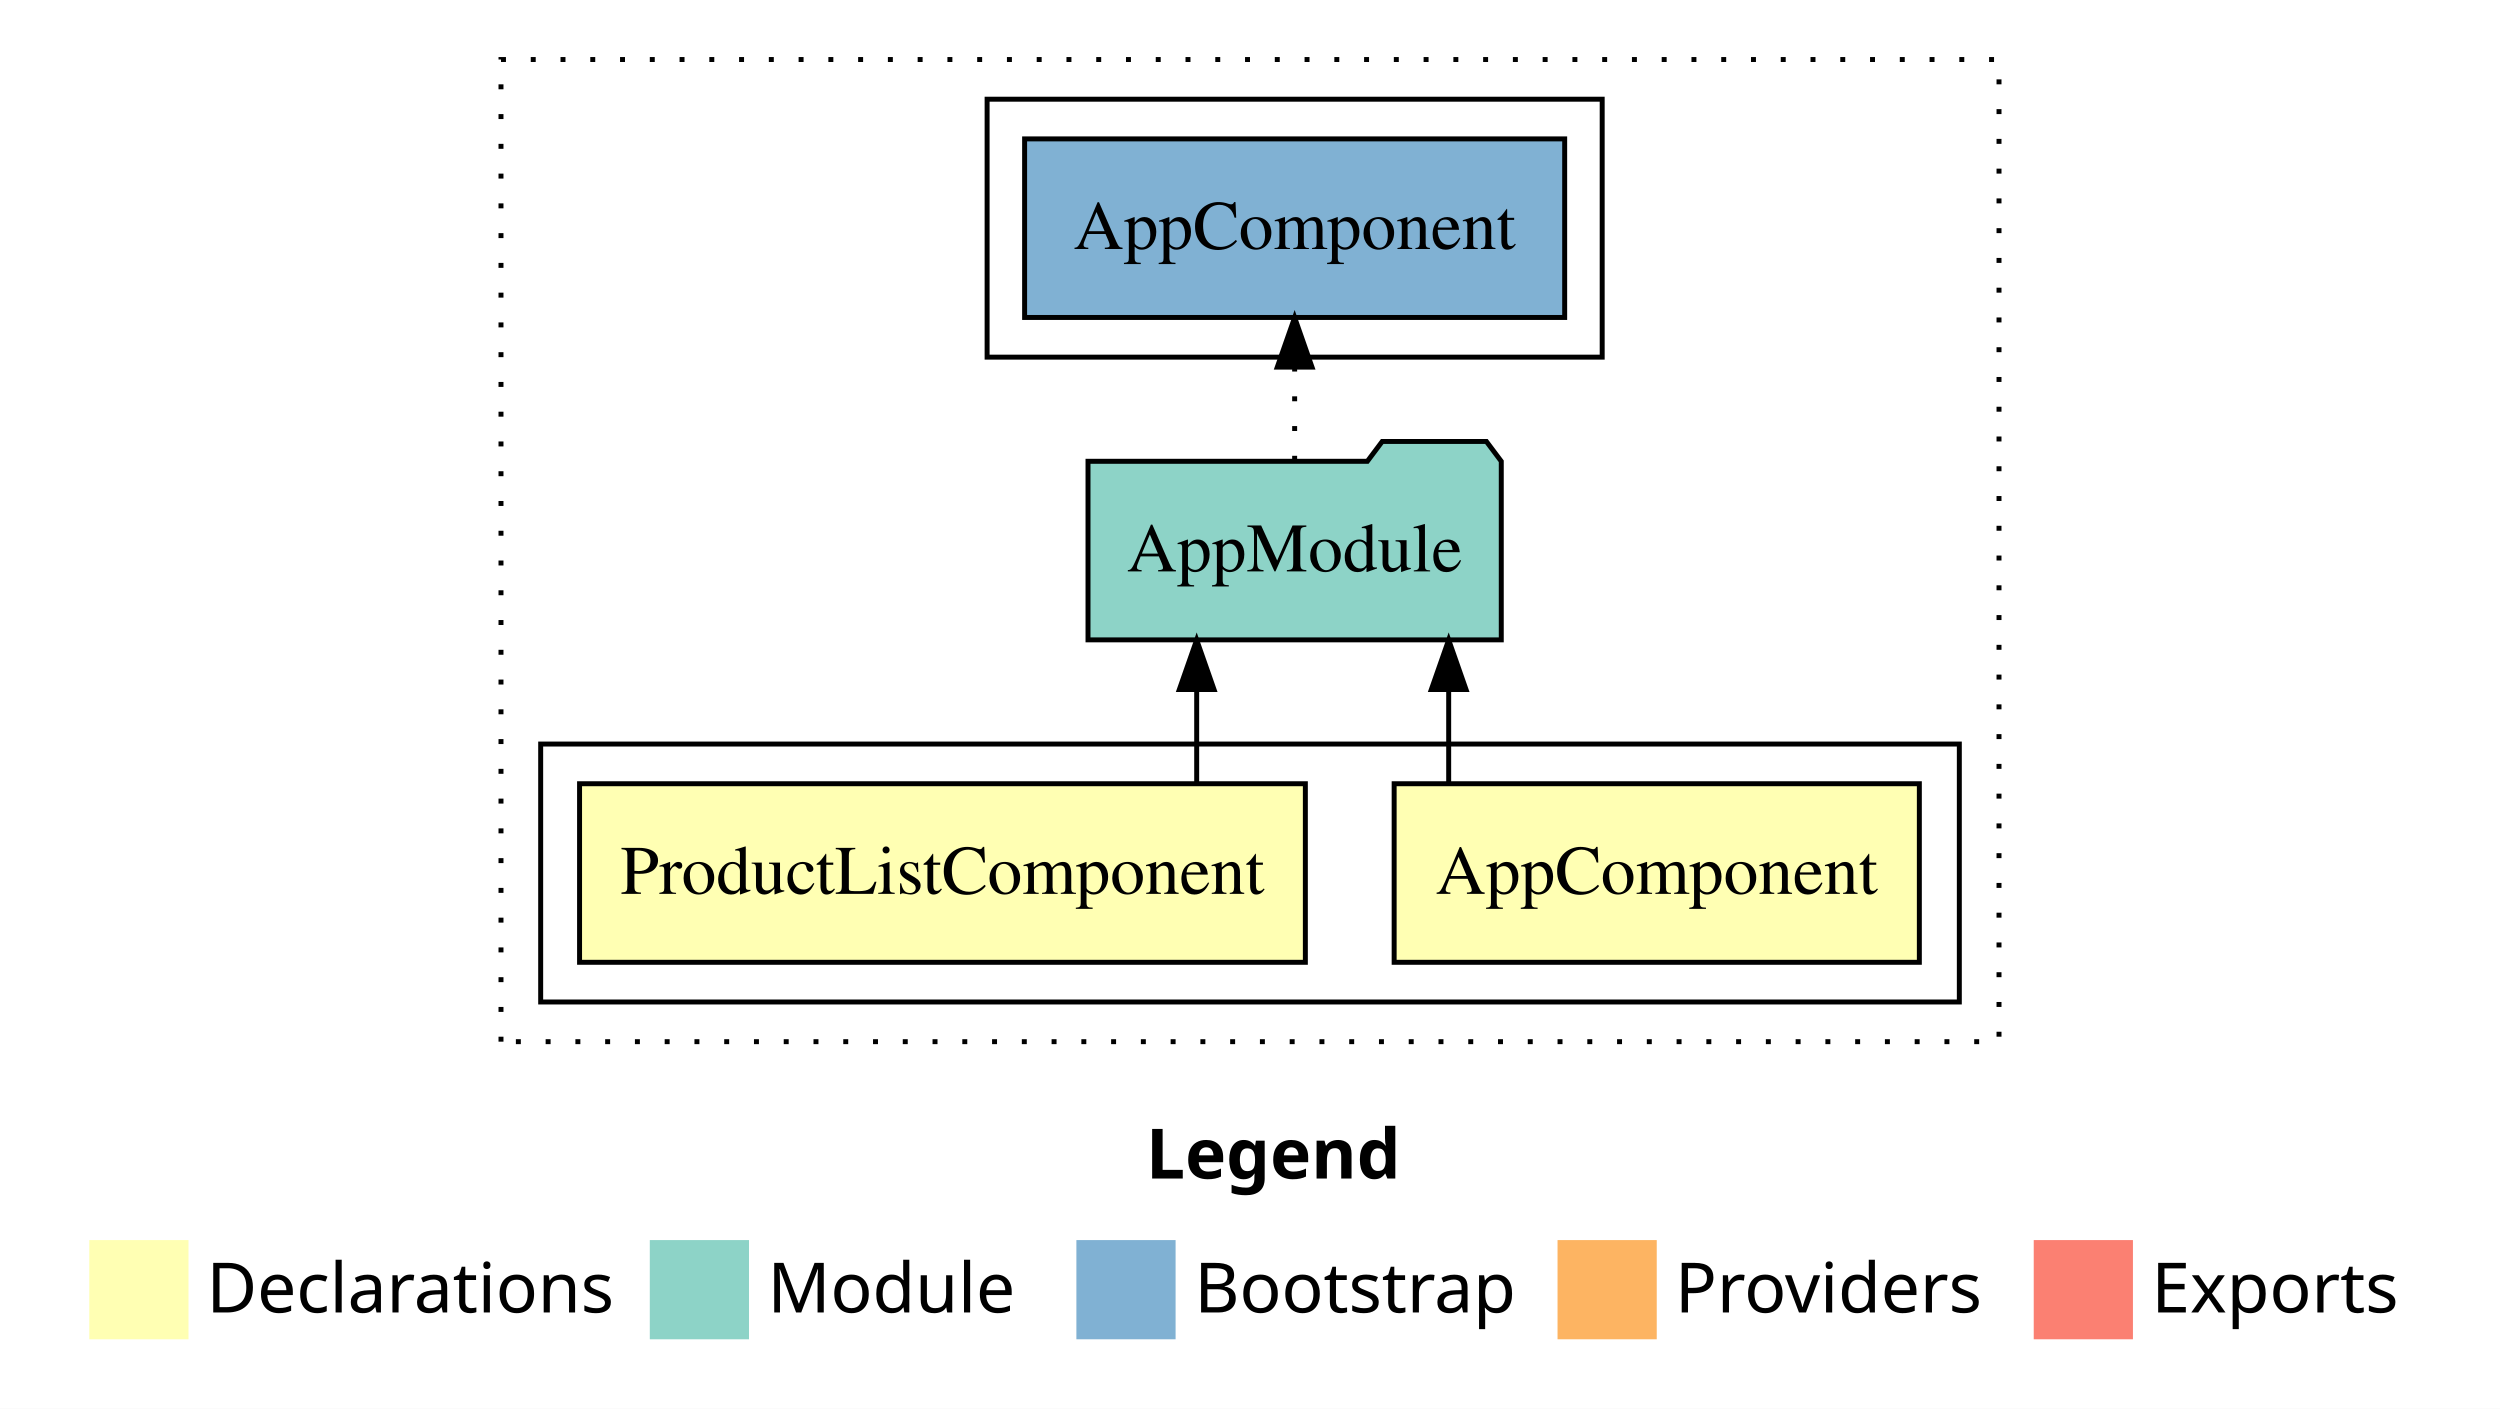
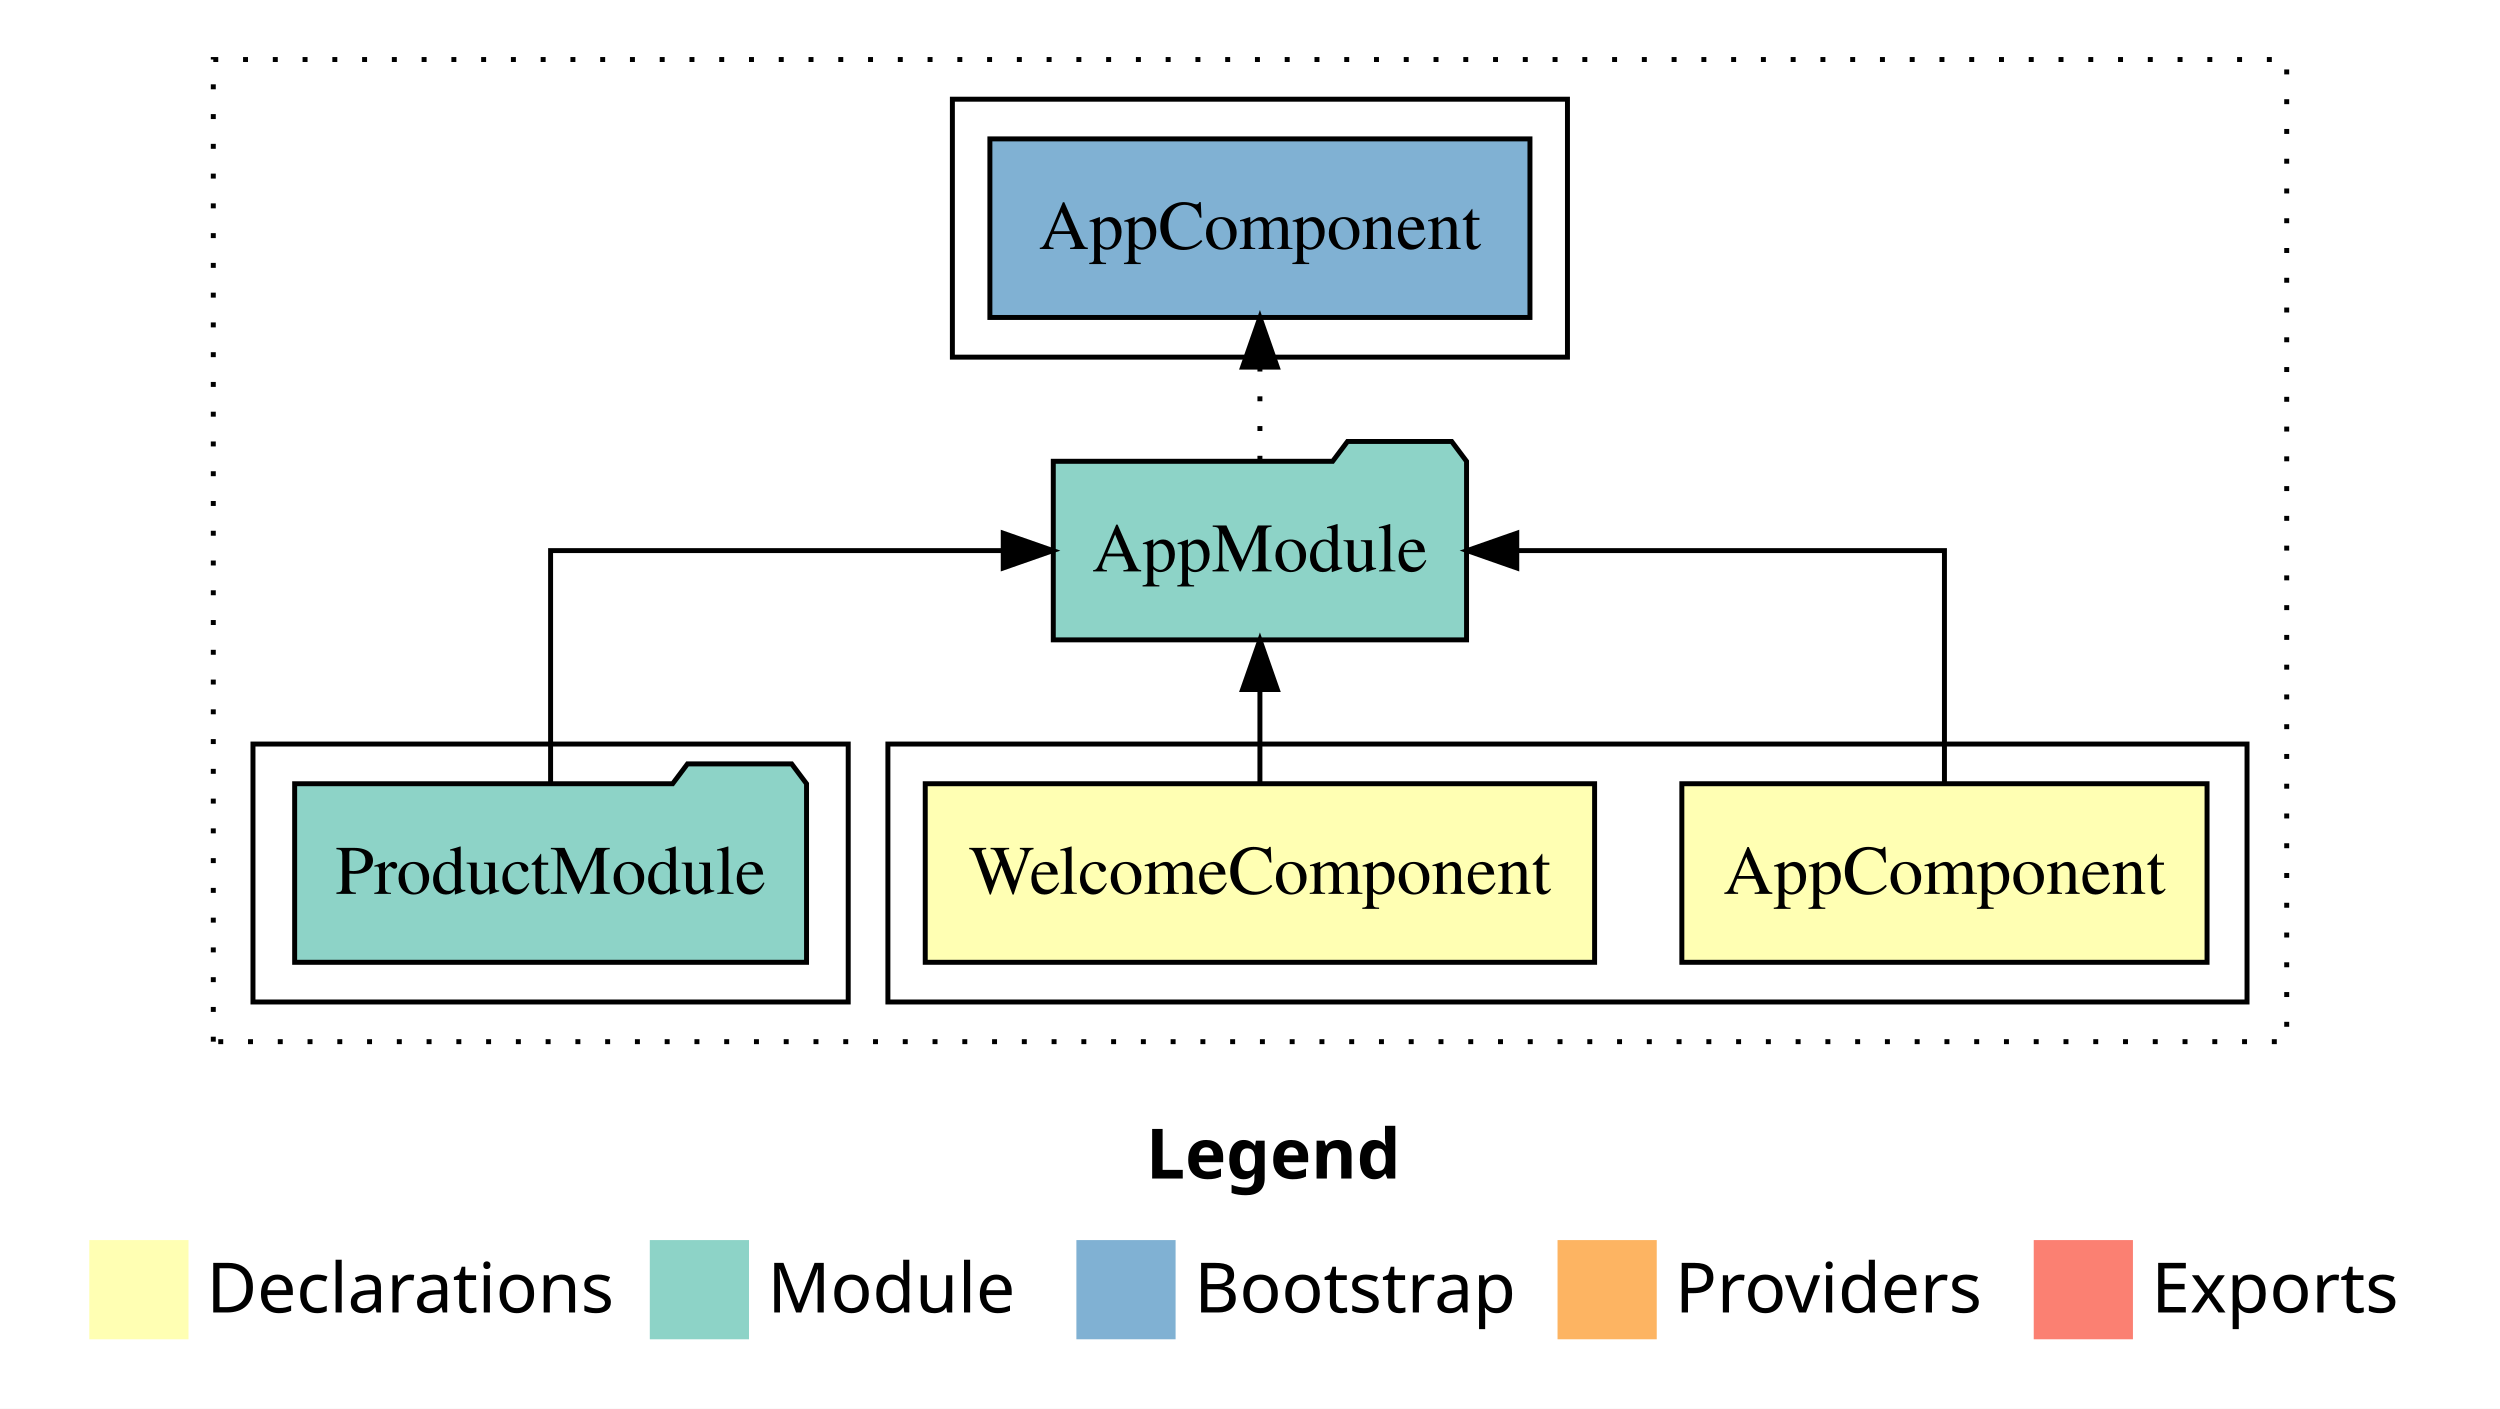
<svg xmlns="http://www.w3.org/2000/svg" width="504pt" height="284pt" viewBox="0.00 0.00 504.00 284.00">
  <g id="graph0" class="graph" transform="scale(1 1) rotate(0) translate(4 280)">
    <polygon fill="#ffffff" stroke="transparent" points="-4,4 -4,-280 500,-280 500,4 -4,4" />
    <text text-anchor="start" x="227.009" y="-42.4" font-family="sans-serif" font-weight="bold" font-size="14.00" fill="#000000">Legend</text>
    <polygon fill="#ffffb3" stroke="transparent" points="14,-10 14,-30 34,-30 34,-10 14,-10" />
    <text text-anchor="start" x="37.629" y="-15.4" font-family="sans-serif" font-size="14.00" fill="#000000">  Declarations</text>
    <polygon fill="#8dd3c7" stroke="transparent" points="127,-10 127,-30 147,-30 147,-10 127,-10" />
    <text text-anchor="start" x="150.725" y="-15.4" font-family="sans-serif" font-size="14.00" fill="#000000">  Module</text>
    <polygon fill="#80b1d3" stroke="transparent" points="213,-10 213,-30 233,-30 233,-10 213,-10" />
    <text text-anchor="start" x="236.781" y="-15.4" font-family="sans-serif" font-size="14.00" fill="#000000">  Bootstrap</text>
    <polygon fill="#fdb462" stroke="transparent" points="310,-10 310,-30 330,-30 330,-10 310,-10" />
    <text text-anchor="start" x="333.673" y="-15.4" font-family="sans-serif" font-size="14.00" fill="#000000">  Providers</text>
    <polygon fill="#fb8072" stroke="transparent" points="406,-10 406,-30 426,-30 426,-10 406,-10" />
    <text text-anchor="start" x="429.726" y="-15.4" font-family="sans-serif" font-size="14.00" fill="#000000">  Exports</text>
    <g id="clust1" class="cluster">
-       <polygon fill="none" stroke="#000000" stroke-dasharray="1,5" points="97,-70 97,-268 399,-268 399,-70 97,-70" />
+       <polygon fill="none" stroke="#000000" stroke-dasharray="1,5" points="39,-70 39,-268 457,-268 457,-70 39,-70" />
    </g>
    <g id="clust2" class="cluster">
-       <polygon fill="none" stroke="#000000" points="105,-78 105,-130 391,-130 391,-78 105,-78" />
+       <polygon fill="none" stroke="#000000" points="175,-78 175,-130 449,-130 449,-78 175,-78" />
+     </g>
+     <g id="clust5" class="cluster">
+       <polygon fill="none" stroke="#000000" points="47,-78 47,-130 167,-130 167,-78 47,-78" />
    </g>
    <g id="clust7" class="cluster">
-       <polygon fill="none" stroke="#000000" points="195,-208 195,-260 319,-260 319,-208 195,-208" />
+       <polygon fill="none" stroke="#000000" points="188,-208 188,-260 312,-260 312,-208 188,-208" />
    </g>
    <g id="node1" class="node">
-       <polygon fill="#ffffb3" stroke="#000000" points="382.94,-122 277.06,-122 277.06,-86 382.94,-86 382.94,-122" />
-       <text text-anchor="middle" x="330" y="-99.8" font-family="Times,serif" font-size="14.00" fill="#000000">AppComponent</text>
+       <polygon fill="#ffffb3" stroke="#000000" points="440.94,-122 335.06,-122 335.06,-86 440.94,-86 440.94,-122" />
+       <text text-anchor="middle" x="388" y="-99.8" font-family="Times,serif" font-size="14.00" fill="#000000">AppComponent</text>
    </g>
    <g id="node3" class="node">
-       <polygon fill="#8dd3c7" stroke="#000000" points="298.657,-187 295.657,-191 274.657,-191 271.657,-187 215.343,-187 215.343,-151 298.657,-151 298.657,-187" />
-       <text text-anchor="middle" x="257" y="-164.8" font-family="Times,serif" font-size="14.00" fill="#000000">AppModule</text>
+       <polygon fill="#8dd3c7" stroke="#000000" points="291.657,-187 288.657,-191 267.657,-191 264.657,-187 208.343,-187 208.343,-151 291.657,-151 291.657,-187" />
+       <text text-anchor="middle" x="250" y="-164.8" font-family="Times,serif" font-size="14.00" fill="#000000">AppModule</text>
    </g>
    <g id="edge1" class="edge">
-       <path fill="none" stroke="#000000" d="M288.054,-122.106C288.054,-122.106 288.054,-140.991 288.054,-140.991" />
-       <polygon fill="#000000" stroke="#000000" points="284.554,-140.991 288.054,-150.991 291.554,-140.991 284.554,-140.991" />
+       <path fill="none" stroke="#000000" d="M388,-122.106C388,-141.339 388,-169 388,-169 388,-169 301.779,-169 301.779,-169" />
+       <polygon fill="#000000" stroke="#000000" points="301.779,-165.5 291.779,-169 301.779,-172.5 301.779,-165.5" />
    </g>
    <g id="node2" class="node">
-       <polygon fill="#ffffb3" stroke="#000000" points="259.16,-122 112.84,-122 112.84,-86 259.16,-86 259.16,-122" />
-       <text text-anchor="middle" x="186" y="-99.8" font-family="Times,serif" font-size="14.00" fill="#000000">ProductListComponent</text>
+       <polygon fill="#ffffb3" stroke="#000000" points="317.472,-122 182.528,-122 182.528,-86 317.472,-86 317.472,-122" />
+       <text text-anchor="middle" x="250" y="-99.8" font-family="Times,serif" font-size="14.00" fill="#000000">WelcomeComponent</text>
    </g>
    <g id="edge2" class="edge">
-       <path fill="none" stroke="#000000" d="M237.251,-122.106C237.251,-122.106 237.251,-140.991 237.251,-140.991" />
-       <polygon fill="#000000" stroke="#000000" points="233.751,-140.991 237.251,-150.991 240.751,-140.991 233.751,-140.991" />
+       <path fill="none" stroke="#000000" d="M250,-122.106C250,-122.106 250,-140.991 250,-140.991" />
+       <polygon fill="#000000" stroke="#000000" points="246.5,-140.991 250,-150.991 253.5,-140.991 246.5,-140.991" />
+     </g>
+     <g id="node5" class="node">
+       <polygon fill="#80b1d3" stroke="#000000" points="304.439,-252 195.561,-252 195.561,-216 304.439,-216 304.439,-252" />
+       <text text-anchor="middle" x="250" y="-229.8" font-family="Times,serif" font-size="14.00" fill="#000000">AppComponent </text>
+     </g>
+     <g id="edge4" class="edge">
+       <path fill="none" stroke="#000000" stroke-dasharray="1,5" d="M250,-187.106C250,-187.106 250,-205.991 250,-205.991" />
+       <polygon fill="#000000" stroke="#000000" points="246.5,-205.991 250,-215.991 253.5,-205.991 246.5,-205.991" />
    </g>
    <g id="node4" class="node">
-       <polygon fill="#80b1d3" stroke="#000000" points="311.439,-252 202.561,-252 202.561,-216 311.439,-216 311.439,-252" />
-       <text text-anchor="middle" x="257" y="-229.8" font-family="Times,serif" font-size="14.00" fill="#000000">AppComponent </text>
+       <polygon fill="#8dd3c7" stroke="#000000" points="158.598,-122 155.598,-126 134.598,-126 131.598,-122 55.402,-122 55.402,-86 158.598,-86 158.598,-122" />
+       <text text-anchor="middle" x="107" y="-99.8" font-family="Times,serif" font-size="14.00" fill="#000000">ProductModule</text>
    </g>
    <g id="edge3" class="edge">
-       <path fill="none" stroke="#000000" stroke-dasharray="1,5" d="M257,-187.106C257,-187.106 257,-205.991 257,-205.991" />
-       <polygon fill="#000000" stroke="#000000" points="253.5,-205.991 257,-215.991 260.5,-205.991 253.5,-205.991" />
+       <path fill="none" stroke="#000000" d="M107,-122.106C107,-141.339 107,-169 107,-169 107,-169 198.254,-169 198.254,-169" />
+       <polygon fill="#000000" stroke="#000000" points="198.254,-172.5 208.254,-169 198.254,-165.5 198.254,-172.5" />
    </g>
  </g>
</svg>
